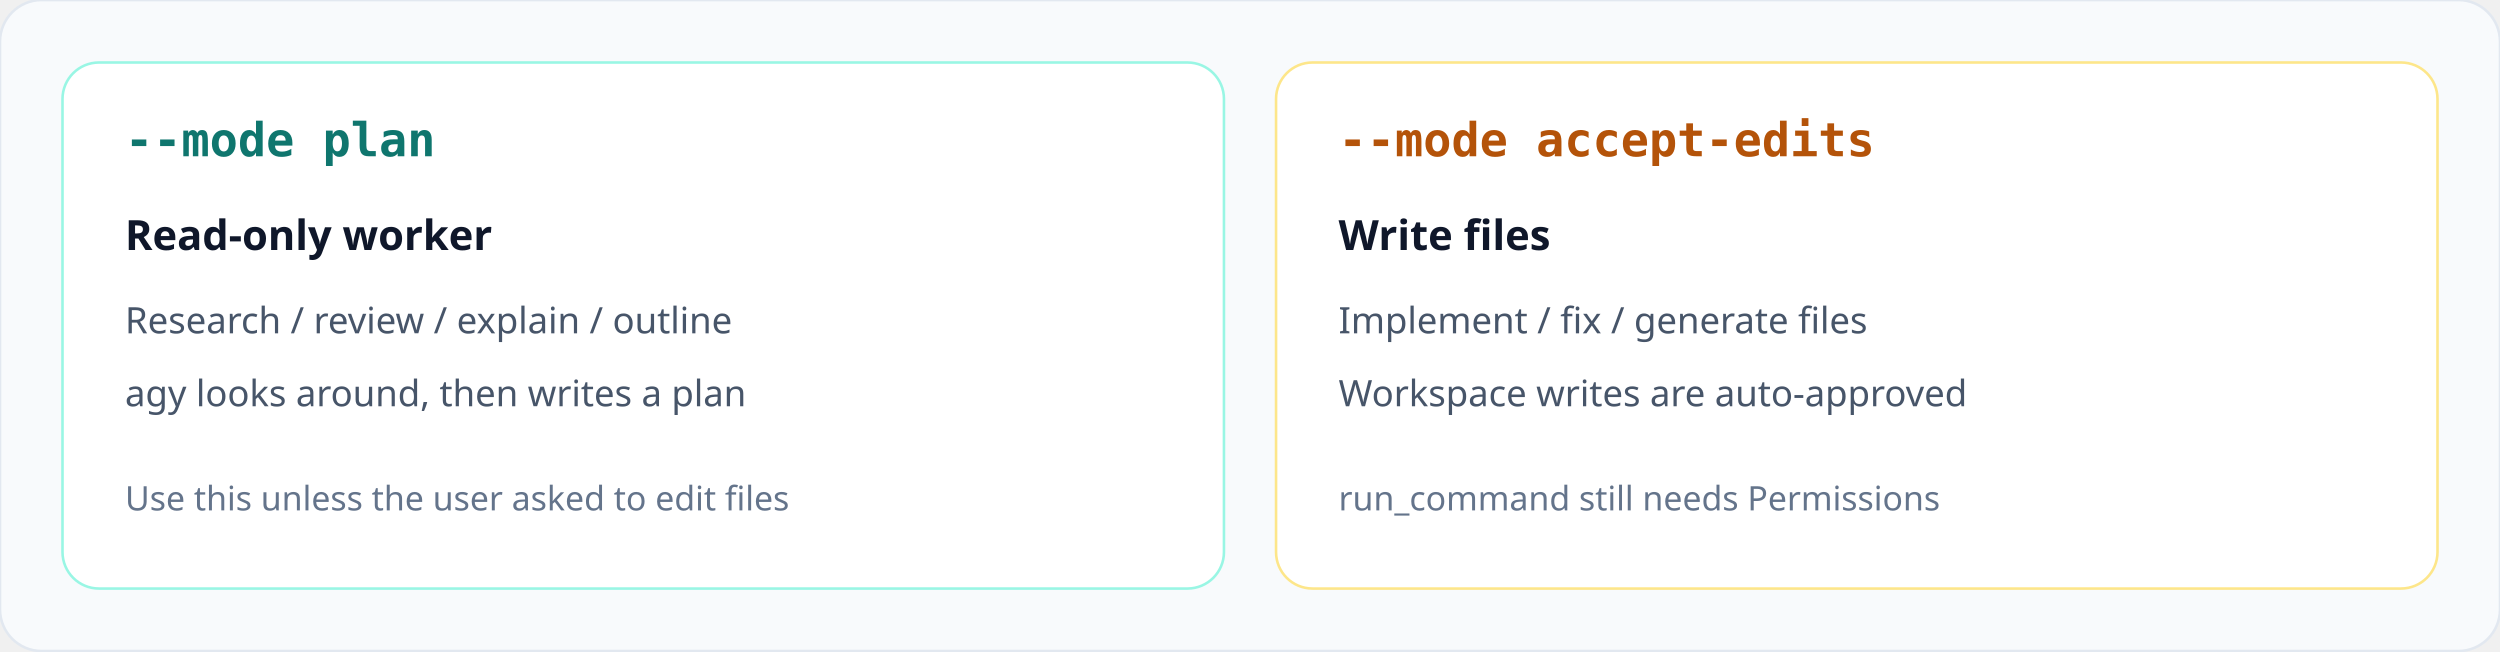
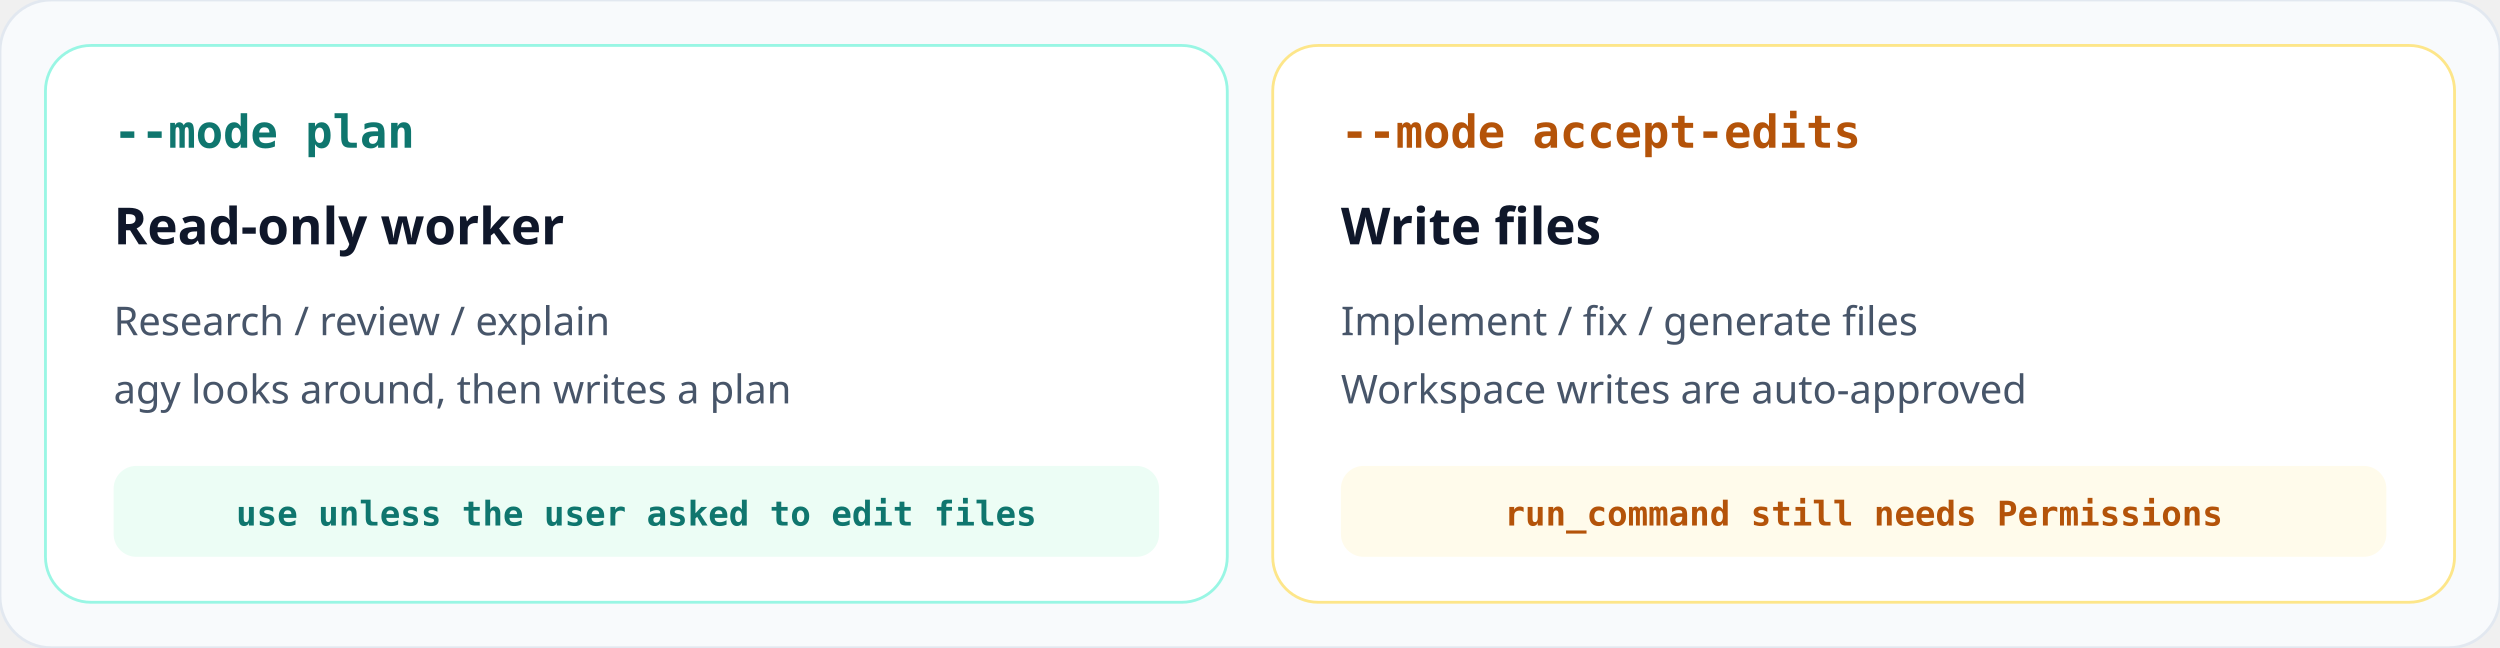
- <svg xmlns="http://www.w3.org/2000/svg" width="960" height="250" viewBox="0 0 960 250" role="img" aria-label="plan mode for read-only work, accept-edits mode for file writes; run_command still follows permissions">
-   <rect width="960" height="250" rx="16" fill="#F8FAFC" stroke="#E2E8F0" />
-   <rect x="24" y="24" width="446" height="202" rx="14" fill="#FFFFFF" stroke="#99F6E4" />
-   <text x="48" y="60" font-family="ui-monospace,Menlo,Consolas,monospace" font-size="18" font-weight="700" fill="#0F766E">--mode plan</text>
-   <text x="48" y="96" font-family="system-ui,Segoe UI,sans-serif" font-size="16" font-weight="700" fill="#0F172A">Read-only worker</text>
-   <text x="48" y="128" font-family="system-ui,Segoe UI,sans-serif" font-size="14" fill="#475569">Research / review / explain / outline</text>
-   <text x="48" y="156" font-family="system-ui,Segoe UI,sans-serif" font-size="14" fill="#475569">agy looks around, then writes a plan</text>
-   <text x="48" y="196" font-family="system-ui,Segoe UI,sans-serif" font-size="13" fill="#64748B">Use this unless the user asked to edit files</text>
-   <rect x="490" y="24" width="446" height="202" rx="14" fill="#FFFFFF" stroke="#FDE68A" />
-   <text x="514" y="60" font-family="ui-monospace,Menlo,Consolas,monospace" font-size="18" font-weight="700" fill="#B45309">--mode accept-edits</text>
-   <text x="514" y="96" font-family="system-ui,Segoe UI,sans-serif" font-size="16" font-weight="700" fill="#0F172A">Write files</text>
-   <text x="514" y="128" font-family="system-ui,Segoe UI,sans-serif" font-size="14" fill="#475569">Implement / fix / generate files</text>
-   <text x="514" y="156" font-family="system-ui,Segoe UI,sans-serif" font-size="14" fill="#475569">Workspace writes are auto-approved</text>
-   <text x="514" y="196" font-family="system-ui,Segoe UI,sans-serif" font-size="13" fill="#64748B">run_command still needs Permissions</text>
+ <svg xmlns="http://www.w3.org/2000/svg" width="880" height="228" viewBox="0 0 880 228" role="img" aria-label="plan mode for read-only work, accept-edits mode for file writes; run_command still follows permissions">
+   <rect width="880" height="228" rx="18" fill="#F8FAFC" stroke="#E2E8F0" />
+   <g font-family="system-ui,Segoe UI,sans-serif">
+     <rect x="16" y="16" width="416" height="196" rx="16" fill="#FFFFFF" stroke="#99F6E4" />
+     <text x="40" y="52" font-family="ui-monospace,Menlo,Consolas,monospace" font-size="16" font-weight="700" fill="#0F766E">--mode plan</text>
+     <text x="40" y="86" font-size="18" font-weight="700" fill="#0F172A">Read-only worker</text>
+     <text x="40" y="118" font-size="14" fill="#475569">Research / review / explain</text>
+     <text x="40" y="142" font-size="14" fill="#475569">agy looks around, then writes a plan</text>
+     <rect x="40" y="164" width="368" height="32" rx="8" fill="#ECFDF5" />
+     <text x="224" y="185" text-anchor="middle" font-family="ui-monospace,Menlo,Consolas,monospace" font-size="12" font-weight="700" fill="#0F766E">use unless the user asked to edit files</text>
+     <rect x="448" y="16" width="416" height="196" rx="16" fill="#FFFFFF" stroke="#FDE68A" />
+     <text x="472" y="52" font-family="ui-monospace,Menlo,Consolas,monospace" font-size="16" font-weight="700" fill="#B45309">--mode accept-edits</text>
+     <text x="472" y="86" font-size="18" font-weight="700" fill="#0F172A">Write files</text>
+     <text x="472" y="118" font-size="14" fill="#475569">Implement / fix / generate files</text>
+     <text x="472" y="142" font-size="14" fill="#475569">Workspace writes are auto-approved</text>
+     <rect x="472" y="164" width="368" height="32" rx="8" fill="#FFFBEB" />
+     <text x="656" y="185" text-anchor="middle" font-family="ui-monospace,Menlo,Consolas,monospace" font-size="12" font-weight="700" fill="#B45309">run_command still needs Permissions</text>
+   </g>
</svg>
